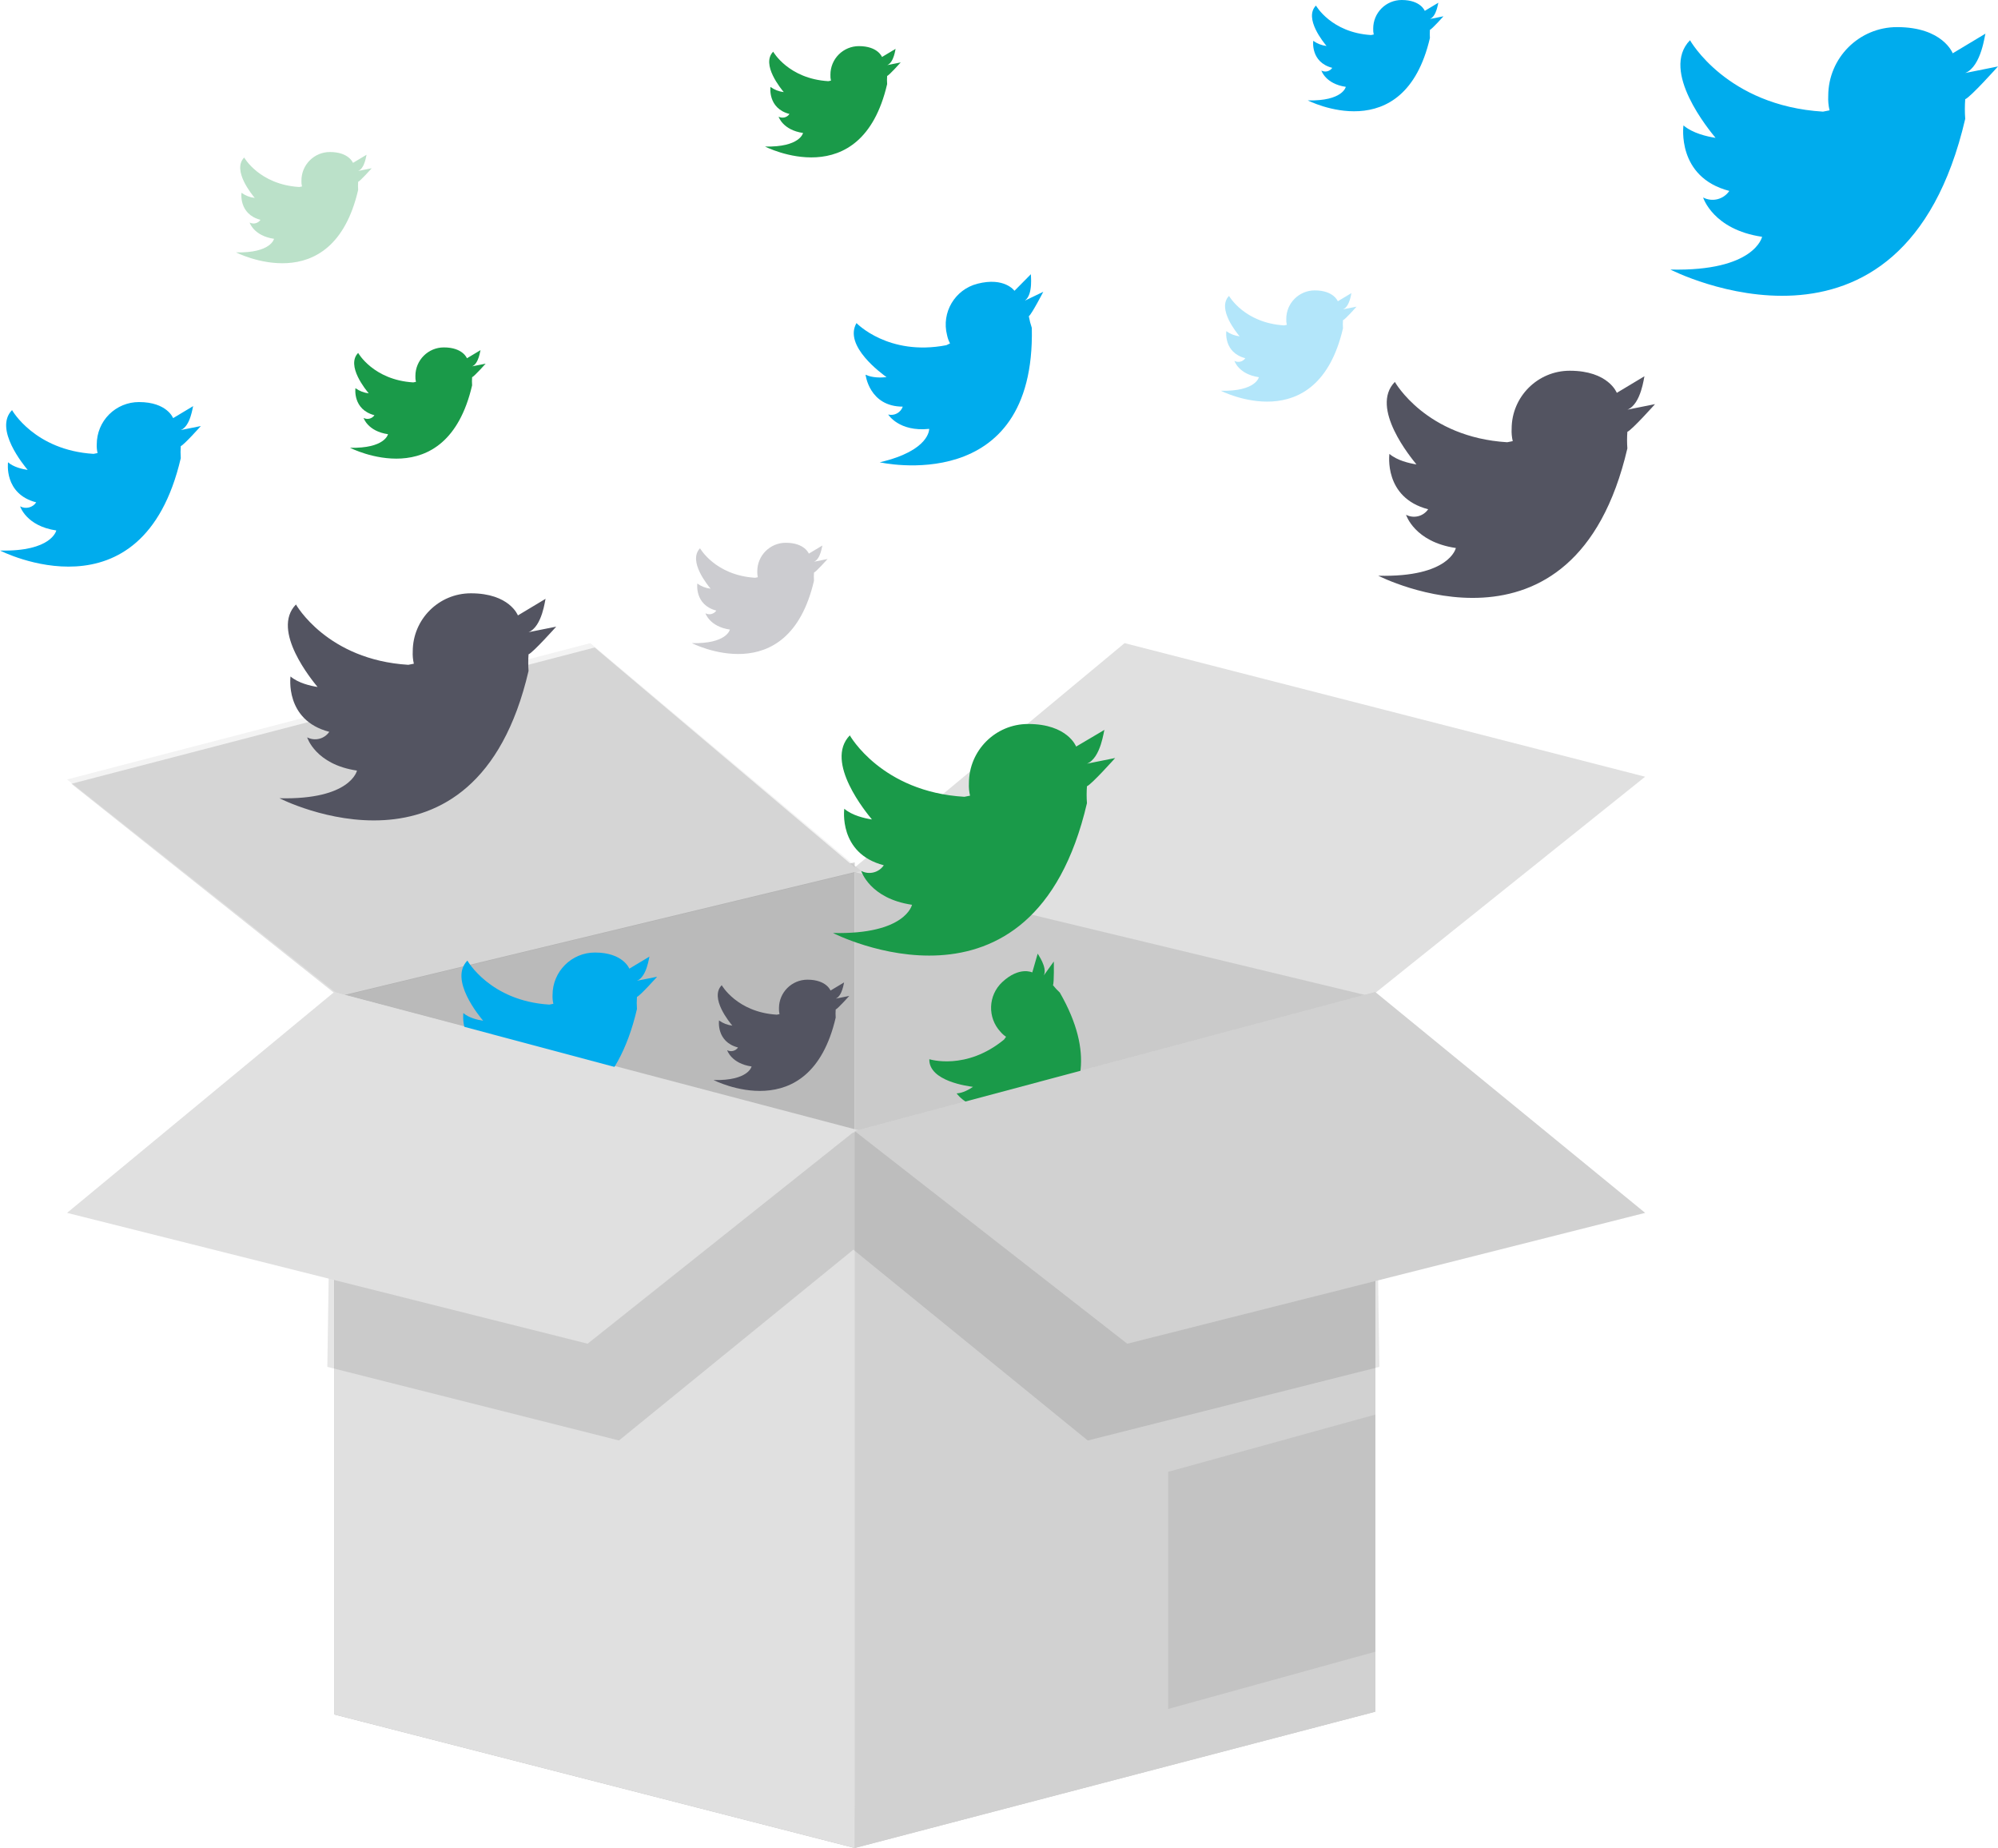
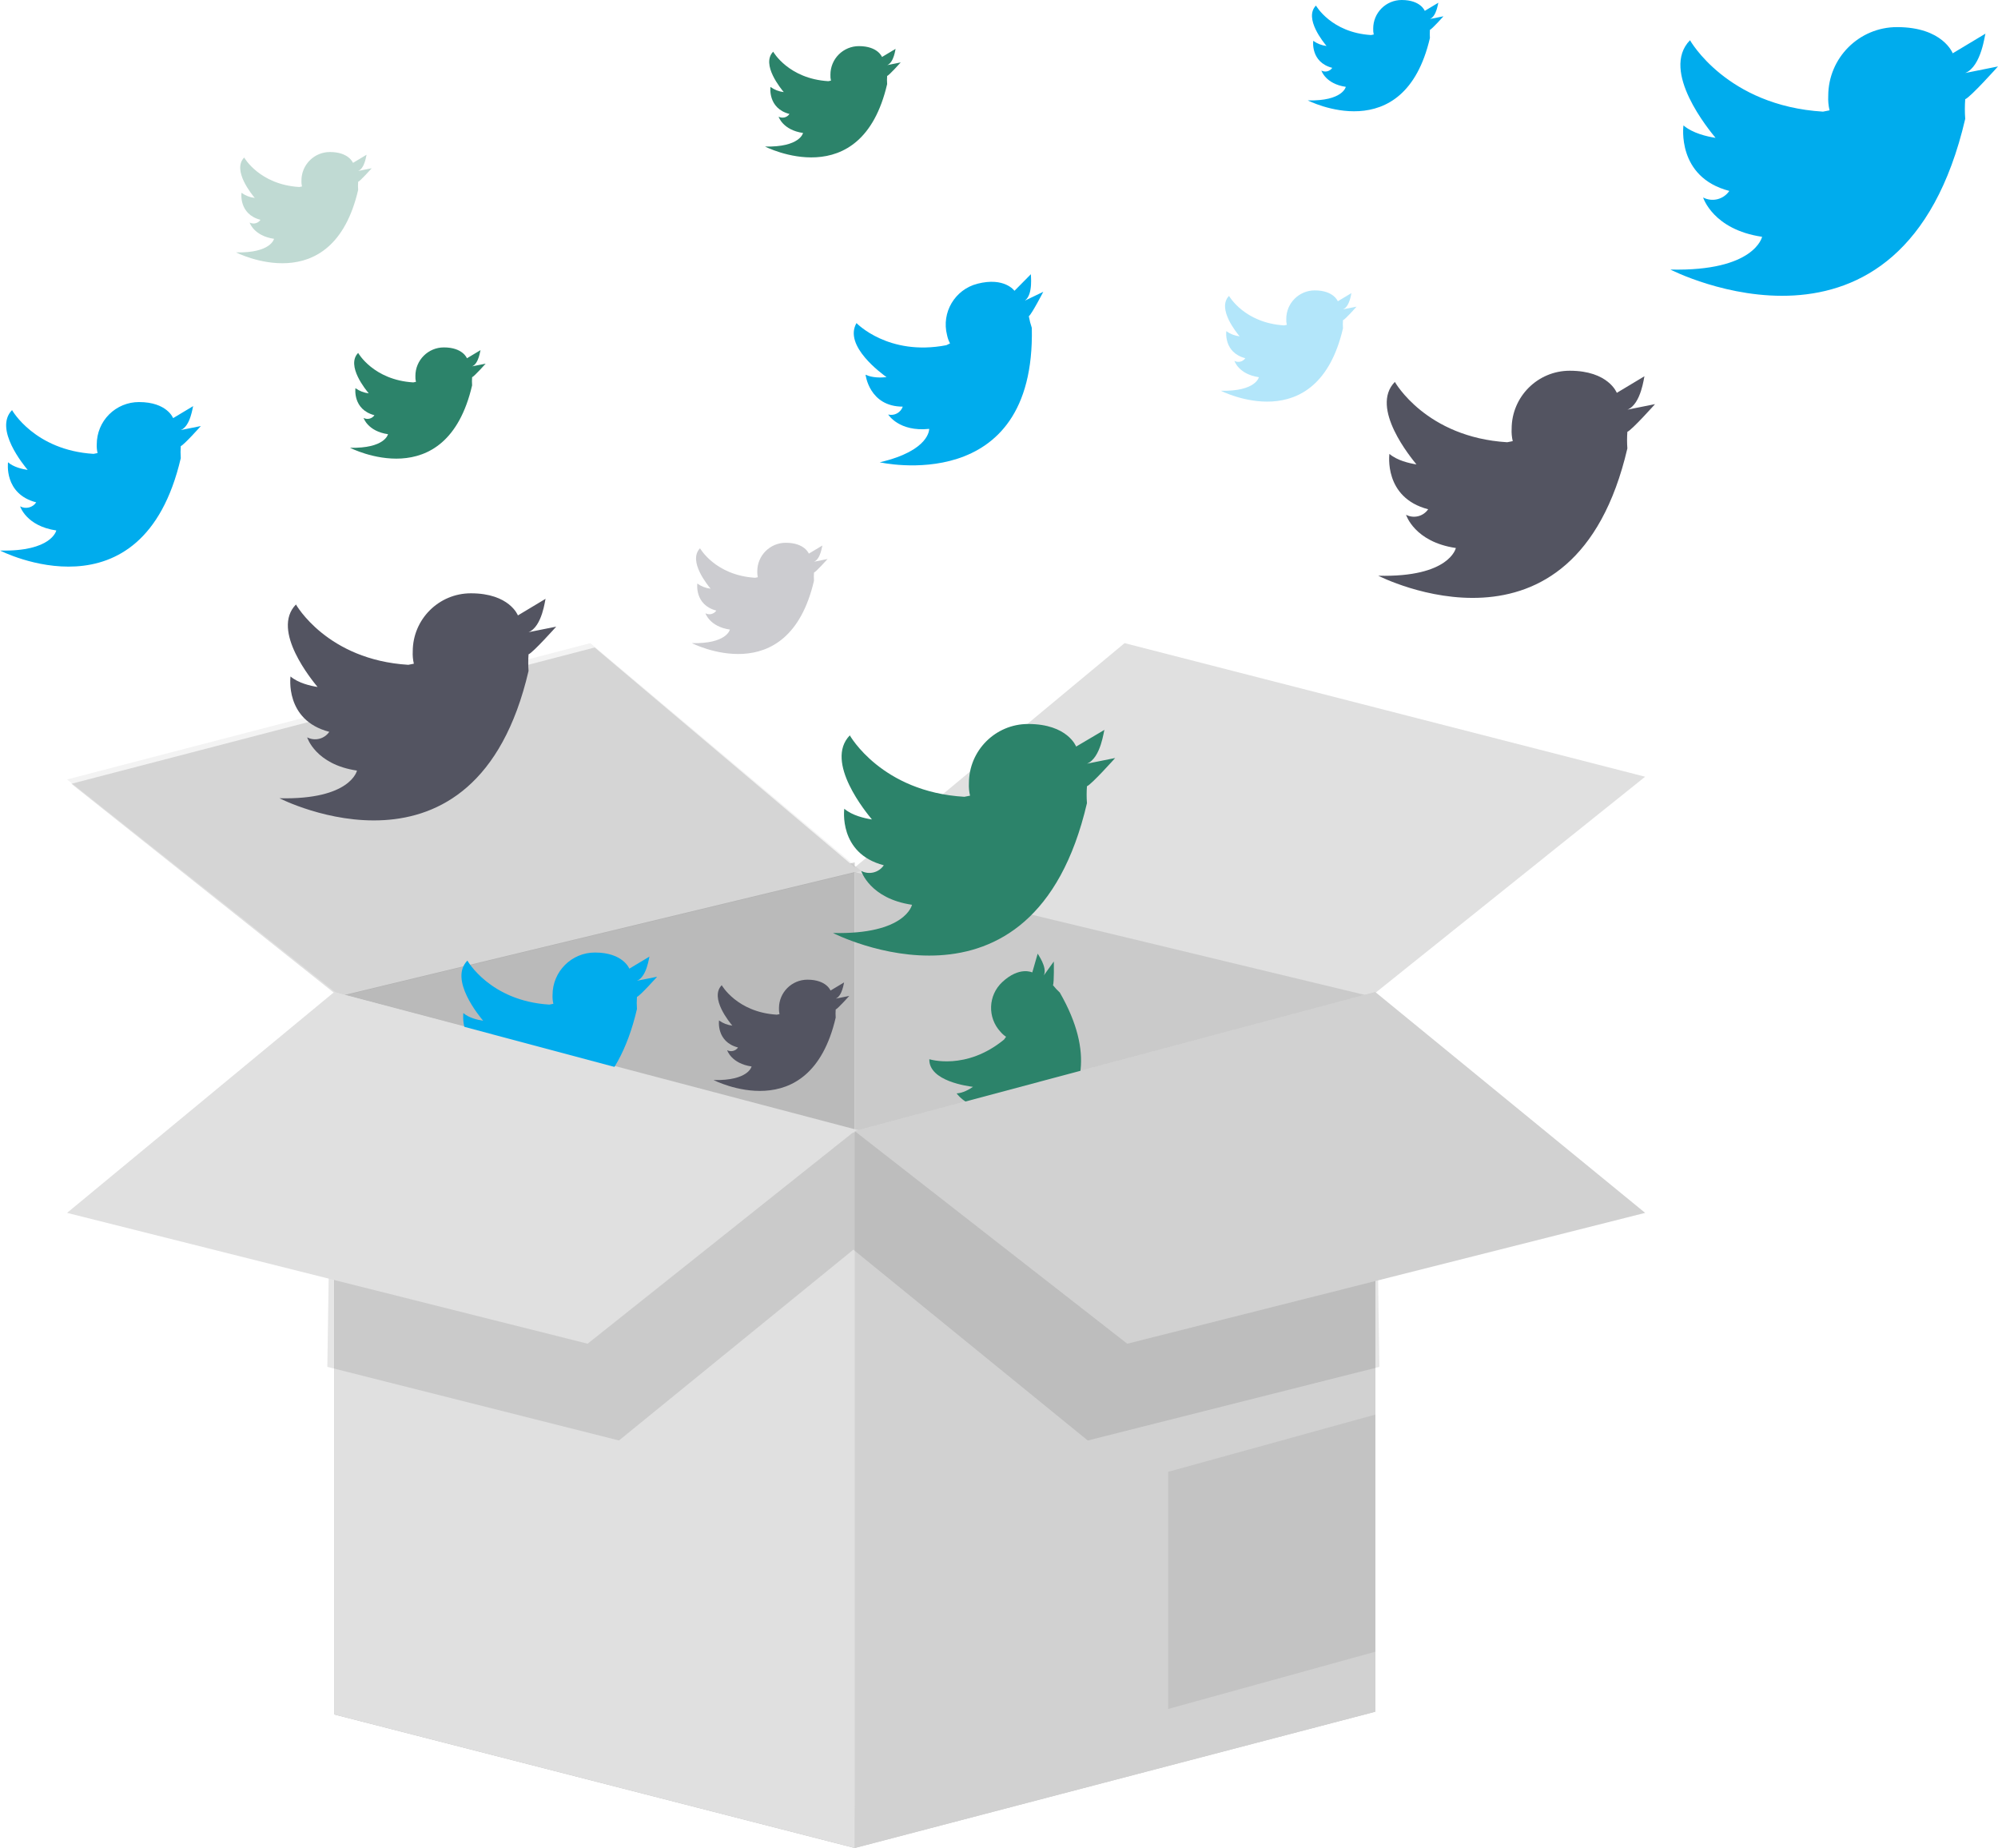
<svg xmlns="http://www.w3.org/2000/svg" id="5315dcf4-9ab7-45f5-a3d8-2e76525705db" data-name="Layer 1" width="813.15" height="752" viewBox="0 0 813.15 752">
  <polygon points="559.73 403.7 347.86 352.67 347.86 752 559.73 696.54 559.73 403.7" fill="#e0e0e0" />
  <polygon points="559.73 403.7 347.86 352.67 347.86 752 559.73 696.54 559.73 403.7" opacity="0.1" />
  <polygon points="135.99 403.7 347.86 352.67 347.86 752 135.99 697.65 135.99 403.7" fill="#e0e0e0" />
  <polygon points="135.99 401.93 347.86 350.91 347.86 752 135.99 697.65 135.99 401.93" opacity="0.17" />
  <polygon points="346.09 354.44 457.68 261.71 669.54 316.07 557.96 405.46 346.09 354.44" fill="#e0e0e0" />
  <polygon points="29.05 318.94 137.76 405.46 349.62 354.44 242.03 263.48 29.05 318.94" fill="#e0e0e0" />
  <polygon points="27.29 317.18 138.64 405.46 350.51 354.44 240.26 261.71 27.29 317.18" opacity="0.05" />
  <polygon points="135.99 403.7 135.99 697.65 347.86 752 350.72 460.27 135.99 403.7" fill="#e0e0e0" />
  <polygon points="559.73 696.54 347.86 752 347.86 460.27 559.73 403.7 559.73 696.54" fill="#e0e0e0" />
  <polygon points="559.73 696.54 347.86 752 347.86 460.27 559.73 403.7 559.73 696.54" opacity="0.07" />
  <polygon points="475.42 598.92 475.42 695.43 559.73 672.13 559.73 575.63 475.42 598.92" opacity="0.07" />
  <polygon points="133.22 556.22 251.91 586.17 347.31 508.52 347.31 460.82 135.44 407.58 133.22 556.22" opacity="0.1" />
  <polygon points="561.39 556.22 442.7 586.17 347.31 508.52 347.31 460.82 559.17 407.58 561.39 556.22" opacity="0.1" />
  <path d="M452.66,473.1l8.21-1.64s-6.9,7.72-8.21,8.21h0a33.05,33.05,0,0,0,0,4.93c-15.77,67.69-73.93,37.79-73.93,37.79,21.19.49,23-8.21,23-8.21-12.32-1.81-14.79-9.86-14.79-9.86a5.08,5.08,0,0,0,6.57-1.64c-13.31-3.45-11.5-16.43-11.5-16.43,2.3,2,5.91,2.79,8.05,3.12-1.48-1.81-14-16.76-6.41-24.48,0,0,9.2,16.43,33.35,17.91l1.64-.33a12.89,12.89,0,0,1-.33-3.61,17.25,17.25,0,0,1,17.25-17.25c11.5,0,14,6.57,14,6.57l8.21-4.93C457.59,463.24,456.77,471.46,452.66,473.1Z" transform="translate(-193.43 -74)" fill="#00aced" />
  <polygon points="135.99 403.7 27.29 493.55 239.15 546.79 347.86 460.27 135.99 403.7" fill="#e0e0e0" />
-   <path d="M618.25,470.91l4.06-5.65s.18,8.6-.34,9.65h0a27.47,27.47,0,0,0,2.79,3c28.77,50.08-23.53,64.86-23.53,64.86,13.16-11.71,9.33-18,9.33-18C602,530.62,596,527.12,596,527.12a4.22,4.22,0,0,0,3.06-4.72c-10,5.44-16.3-3.47-16.3-3.47,2.52-.1,5.18-1.65,6.66-2.66-1.92-.26-18-2.27-17.77-11.25,0,0,14.9,4.77,30.42-8l.81-1.13a10.71,10.71,0,0,1-2.25-2,14.33,14.33,0,0,1,.71-20.26c7-6.52,12.21-3.92,12.21-3.92l2.2-7.65C615.66,462.13,619.81,467.58,618.25,470.91Z" transform="translate(-193.43 -74)" fill="#1a9a49" />
+   <path d="M618.25,470.91l4.06-5.65s.18,8.6-.34,9.65h0a27.47,27.47,0,0,0,2.79,3c28.77,50.08-23.53,64.86-23.53,64.86,13.16-11.71,9.33-18,9.33-18C602,530.62,596,527.12,596,527.12a4.22,4.22,0,0,0,3.06-4.72c-10,5.44-16.3-3.47-16.3-3.47,2.52-.1,5.18-1.65,6.66-2.66-1.92-.26-18-2.27-17.77-11.25,0,0,14.9,4.77,30.42-8l.81-1.13a10.71,10.71,0,0,1-2.25-2,14.33,14.33,0,0,1,.71-20.26c7-6.52,12.21-3.92,12.21-3.92l2.2-7.65C615.66,462.13,619.81,467.58,618.25,470.91Z" transform="translate(-193.43 -74)" fill="#2c836a" />
  <polygon points="559.73 403.7 669.54 493.55 458.78 546.79 347.86 460.27 559.73 403.7" fill="#e0e0e0" />
  <polygon points="559.73 403.7 669.54 493.55 458.78 546.79 347.86 460.27 559.73 403.7" opacity="0.07" />
  <path d="M610.52,196.35l7.51-3.61s-4.74,9.15-5.89,9.95h0a32.88,32.88,0,0,0,1.22,4.75c1.53,69.12-61.9,54.68-61.9,54.68,20.54-4.76,20.13-13.6,20.13-13.6-12.32,1.3-16.68-5.84-16.68-5.84a5,5,0,0,0,5.93-3.21c-13.68,0-15.14-13-15.14-13,2.7,1.33,6.39,1.23,8.53,1-1.87-1.38-17.6-12.7-12.22-22,0,0,12.93,13.56,36.56,9l1.5-.72a12.82,12.82,0,0,1-1.21-3.4,17.16,17.16,0,0,1,12.36-20.89c11.08-2.84,15.08,2.88,15.08,2.88l6.7-6.78C612.83,185.63,614.07,193.75,610.52,196.35Z" transform="translate(-193.43 -74)" fill="#00aced" />
  <path d="M267,249l8.17-1.63s-6.86,7.68-8.17,8.17h0a32.88,32.88,0,0,0,0,4.9c-15.69,67.33-73.54,37.59-73.54,37.59,21.08.49,22.88-8.17,22.88-8.17-12.26-1.8-14.71-9.81-14.71-9.81a5,5,0,0,0,6.54-1.63C194.9,275,196.7,262.12,196.7,262.12c2.29,2,5.88,2.78,8,3.11-1.47-1.8-13.89-16.67-6.37-24.35,0,0,9.15,16.34,33.18,17.81l1.63-.33a12.82,12.82,0,0,1-.33-3.6A17.16,17.16,0,0,1,250,237.61c11.44,0,13.89,6.54,13.89,6.54l8.17-4.9C271.87,239.24,271.06,247.41,267,249Z" transform="translate(-193.43 -74)" fill="#00aced" />
  <path d="M993.24,103.71l13.33-2.67s-11.2,12.53-13.33,13.33h0a53.64,53.64,0,0,0,0,8c-25.6,109.85-120,61.32-120,61.32,34.39.8,37.33-13.33,37.33-13.33-20-2.93-24-16-24-16a8.24,8.24,0,0,0,10.66-2.67c-21.6-5.6-18.66-26.66-18.66-26.66,3.73,3.2,9.6,4.53,13.06,5.07-2.4-2.93-22.66-27.2-10.4-39.73,0,0,14.93,26.66,54.12,29.06l2.67-.53a20.92,20.92,0,0,1-.53-5.87,28,28,0,0,1,28-28c18.66,0,22.66,10.66,22.66,10.66l13.33-8C1001.24,87.71,999.91,101,993.24,103.71Z" transform="translate(-193.43 -74)" fill="#00aced" />
  <path d="M775.38,81.73l5.52-1.1s-4.64,5.19-5.52,5.52h0a22.21,22.21,0,0,0,0,3.31c-10.6,45.5-49.69,25.4-49.69,25.4,14.25.33,15.46-5.52,15.46-5.52-8.28-1.21-9.94-6.63-9.94-6.63a3.41,3.41,0,0,0,4.42-1.1c-8.94-2.32-7.73-11-7.73-11a11.48,11.48,0,0,0,5.41,2.1c-1-1.21-9.39-11.26-4.31-16.45,0,0,6.18,11,22.42,12l1.1-.22a8.66,8.66,0,0,1-.22-2.43A11.59,11.59,0,0,1,763.9,74c7.73,0,9.39,4.42,9.39,4.42l5.52-3.31C778.69,75.1,778.14,80.63,775.38,81.73Z" transform="translate(-193.43 -74)" fill="#00aced" />
  <path d="M524.71,302.58l5.52-1.1s-4.64,5.19-5.52,5.52h0a22.21,22.21,0,0,0,0,3.31c-10.6,45.5-49.69,25.4-49.69,25.4,14.25.33,15.46-5.52,15.46-5.52-8.28-1.21-9.94-6.63-9.94-6.63a3.41,3.41,0,0,0,4.42-1.1c-8.94-2.32-7.73-11-7.73-11a11.48,11.48,0,0,0,5.41,2.1c-1-1.21-9.39-11.26-4.31-16.45,0,0,6.18,11,22.42,12l1.1-.22a8.66,8.66,0,0,1-.22-2.43,11.59,11.59,0,0,1,11.59-11.59c7.73,0,9.39,4.42,9.39,4.42l5.52-3.31C528,296,527.47,301.48,524.71,302.58Z" transform="translate(-193.43 -74)" fill="#535461" opacity="0.3" />
  <path d="M740,199.89l5.52-1.1S740.93,204,740,204.3h0a22.21,22.21,0,0,0,0,3.31c-10.6,45.5-49.69,25.4-49.69,25.4,14.25.33,15.46-5.52,15.46-5.52-8.28-1.21-9.94-6.63-9.94-6.63a3.41,3.41,0,0,0,4.42-1.1c-8.94-2.32-7.73-11-7.73-11a11.48,11.48,0,0,0,5.41,2.1c-1-1.21-9.39-11.26-4.31-16.45,0,0,6.18,11,22.42,12l1.1-.22a8.66,8.66,0,0,1-.22-2.43,11.59,11.59,0,0,1,11.59-11.59c7.73,0,9.39,4.42,9.39,4.42l5.52-3.31C743.36,193.26,742.8,198.78,740,199.89Z" transform="translate(-193.43 -74)" fill="#00aced" opacity="0.3" />
-   <path d="M635.8,384.76l11.48-2.3s-9.65,10.8-11.48,11.48h0a46.21,46.21,0,0,0,0,6.89c-22.05,94.63-103.36,52.83-103.36,52.83,29.63.69,32.16-11.48,32.16-11.48-17.23-2.53-20.67-13.78-20.67-13.78a7.1,7.1,0,0,0,9.19-2.3c-18.6-4.82-16.08-23-16.08-23,3.22,2.76,8.27,3.9,11.25,4.36-2.07-2.53-19.52-23.43-9-34.22,0,0,12.86,23,46.63,25l2.3-.46a18,18,0,0,1-.46-5.05,24.11,24.11,0,0,1,24.12-24.12c16.08,0,19.52,9.19,19.52,9.19L642.92,371C642.69,371,641.54,382.47,635.8,384.76Z" transform="translate(-193.43 -74)" fill="#1a9a49" />
-   <path d="M554.52,100.5,560,99.4s-4.64,5.19-5.52,5.52h0a22.21,22.21,0,0,0,0,3.31c-10.6,45.5-49.69,25.4-49.69,25.4,14.25.33,15.46-5.52,15.46-5.52-8.28-1.21-9.94-6.63-9.94-6.63a3.41,3.41,0,0,0,4.42-1.1c-8.94-2.32-7.73-11-7.73-11a11.48,11.48,0,0,0,5.41,2.1c-1-1.21-9.39-11.26-4.31-16.45,0,0,6.18,11,22.42,12l1.1-.22a8.66,8.66,0,0,1-.22-2.43A11.59,11.59,0,0,1,543,92.77c7.73,0,9.39,4.42,9.39,4.42l5.52-3.31C557.84,93.88,557.29,99.4,554.52,100.5Z" transform="translate(-193.43 -74)" fill="#1a9a49" />
-   <path d="M385.57,223.08l5.52-1.1s-4.64,5.19-5.52,5.52h0a22.21,22.21,0,0,0,0,3.31c-10.6,45.5-49.69,25.4-49.69,25.4,14.25.33,15.46-5.52,15.46-5.52-8.28-1.21-9.94-6.63-9.94-6.63a3.41,3.41,0,0,0,4.42-1.1c-8.94-2.32-7.73-11-7.73-11a11.48,11.48,0,0,0,5.41,2.1c-1-1.21-9.39-11.26-4.31-16.45,0,0,6.18,11,22.42,12l1.1-.22a8.66,8.66,0,0,1-.22-2.43,11.59,11.59,0,0,1,11.59-11.59c7.73,0,9.39,4.42,9.39,4.42l5.52-3.31C388.88,216.45,388.33,222,385.57,223.08Z" transform="translate(-193.43 -74)" fill="#1a9a49" />
-   <path d="M339.19,143.57l5.52-1.1s-4.64,5.19-5.52,5.52h0a22.21,22.21,0,0,0,0,3.31c-10.6,45.5-49.69,25.4-49.69,25.4,14.25.33,15.46-5.52,15.46-5.52-8.28-1.21-9.94-6.63-9.94-6.63a3.41,3.41,0,0,0,4.42-1.1c-8.94-2.32-7.73-11-7.73-11a11.48,11.48,0,0,0,5.41,2.1c-1-1.21-9.39-11.26-4.31-16.45,0,0,6.18,11,22.42,12l1.1-.22a8.66,8.66,0,0,1-.22-2.43,11.59,11.59,0,0,1,11.59-11.59c7.73,0,9.39,4.42,9.39,4.42l5.52-3.31C342.5,136.94,342,142.47,339.19,143.57Z" transform="translate(-193.43 -74)" fill="#1a9a49" opacity="0.3" />
+   <path d="M635.8,384.76l11.48-2.3s-9.65,10.8-11.48,11.48h0a46.21,46.21,0,0,0,0,6.89c-22.05,94.63-103.36,52.83-103.36,52.83,29.63.69,32.16-11.48,32.16-11.48-17.23-2.53-20.67-13.78-20.67-13.78a7.1,7.1,0,0,0,9.19-2.3c-18.6-4.82-16.08-23-16.08-23,3.22,2.76,8.27,3.9,11.25,4.36-2.07-2.53-19.52-23.43-9-34.22,0,0,12.86,23,46.63,25l2.3-.46a18,18,0,0,1-.46-5.05,24.11,24.11,0,0,1,24.12-24.12c16.08,0,19.52,9.19,19.52,9.19L642.92,371C642.69,371,641.54,382.47,635.8,384.76Z" transform="translate(-193.43 -74)" fill="#2c836a" />
+   <path d="M554.52,100.5,560,99.4s-4.64,5.19-5.52,5.52h0a22.21,22.21,0,0,0,0,3.31c-10.6,45.5-49.69,25.4-49.69,25.4,14.25.33,15.46-5.52,15.46-5.52-8.28-1.21-9.94-6.63-9.94-6.63a3.41,3.41,0,0,0,4.42-1.1c-8.94-2.32-7.73-11-7.73-11a11.48,11.48,0,0,0,5.41,2.1c-1-1.21-9.39-11.26-4.31-16.45,0,0,6.18,11,22.42,12l1.1-.22a8.66,8.66,0,0,1-.22-2.43A11.59,11.59,0,0,1,543,92.77c7.73,0,9.39,4.42,9.39,4.42l5.52-3.31C557.84,93.88,557.29,99.4,554.52,100.5Z" transform="translate(-193.43 -74)" fill="#2c836a" />
+   <path d="M385.57,223.08l5.52-1.1s-4.64,5.19-5.52,5.52h0a22.21,22.21,0,0,0,0,3.31c-10.6,45.5-49.69,25.4-49.69,25.4,14.25.33,15.46-5.52,15.46-5.52-8.28-1.21-9.94-6.63-9.94-6.63a3.41,3.41,0,0,0,4.42-1.1c-8.94-2.32-7.73-11-7.73-11a11.48,11.48,0,0,0,5.41,2.1c-1-1.21-9.39-11.26-4.31-16.45,0,0,6.18,11,22.42,12l1.1-.22a8.66,8.66,0,0,1-.22-2.43,11.59,11.59,0,0,1,11.59-11.59c7.73,0,9.39,4.42,9.39,4.42l5.52-3.31C388.88,216.45,388.33,222,385.57,223.08Z" transform="translate(-193.43 -74)" fill="#2c836a" />
+   <path d="M339.19,143.57l5.52-1.1s-4.64,5.19-5.52,5.52h0a22.21,22.21,0,0,0,0,3.31c-10.6,45.5-49.69,25.4-49.69,25.4,14.25.33,15.46-5.52,15.46-5.52-8.28-1.21-9.94-6.63-9.94-6.63a3.41,3.41,0,0,0,4.42-1.1c-8.94-2.32-7.73-11-7.73-11a11.48,11.48,0,0,0,5.41,2.1c-1-1.21-9.39-11.26-4.31-16.45,0,0,6.18,11,22.42,12l1.1-.22a8.66,8.66,0,0,1-.22-2.43,11.59,11.59,0,0,1,11.59-11.59c7.73,0,9.39,4.42,9.39,4.42l5.52-3.31C342.5,136.94,342,142.47,339.19,143.57Z" transform="translate(-193.43 -74)" fill="#2c836a" opacity="0.3" />
  <path d="M533.54,480.37l5.52-1.1s-4.64,5.19-5.52,5.52h0a22.21,22.21,0,0,0,0,3.31c-10.6,45.5-49.69,25.4-49.69,25.4,14.25.33,15.46-5.52,15.46-5.52-8.28-1.21-9.94-6.63-9.94-6.63a3.41,3.41,0,0,0,4.42-1.1c-8.94-2.32-7.73-11-7.73-11a11.48,11.48,0,0,0,5.41,2.1c-1-1.21-9.39-11.26-4.31-16.45,0,0,6.18,11,22.42,12l1.1-.22a8.66,8.66,0,0,1-.22-2.43,11.59,11.59,0,0,1,11.59-11.59c7.73,0,9.39,4.42,9.39,4.42l5.52-3.31C536.86,473.75,536.3,479.27,533.54,480.37Z" transform="translate(-193.43 -74)" fill="#535461" />
  <path d="M855.77,240.7,867,238.45s-9.46,10.59-11.26,11.26h0a45.32,45.32,0,0,0,0,6.76c-21.63,92.81-101.37,51.81-101.37,51.81C783.46,309,785.94,297,785.94,297c-16.9-2.48-20.27-13.52-20.27-13.52a7,7,0,0,0,9-2.25c-18.25-4.73-15.77-22.53-15.77-22.53,3.15,2.7,8.11,3.83,11,4.28-2-2.48-19.15-23-8.79-33.57,0,0,12.62,22.53,45.73,24.55l2.25-.45a17.67,17.67,0,0,1-.45-5,23.65,23.65,0,0,1,23.65-23.65c15.77,0,19.15,9,19.15,9l11.26-6.76C862.53,227.18,861.4,238.45,855.77,240.7Z" transform="translate(-193.43 -74)" fill="#535461" />
  <path d="M408.54,331.25,419.8,329s-9.46,10.59-11.26,11.26h0a45.32,45.32,0,0,0,0,6.76c-21.63,92.81-101.37,51.81-101.37,51.81,29.06.68,31.54-11.26,31.54-11.26-16.9-2.48-20.27-13.52-20.27-13.52a7,7,0,0,0,9-2.25c-18.25-4.73-15.77-22.53-15.77-22.53,3.15,2.7,8.11,3.83,11,4.28-2-2.48-19.15-23-8.79-33.57,0,0,12.62,22.53,45.73,24.55l2.25-.45a17.67,17.67,0,0,1-.45-5,23.65,23.65,0,0,1,23.65-23.65c15.77,0,19.15,9,19.15,9l11.26-6.76C415.3,317.73,414.17,329,408.54,331.25Z" transform="translate(-193.43 -74)" fill="#535461" />
</svg>
